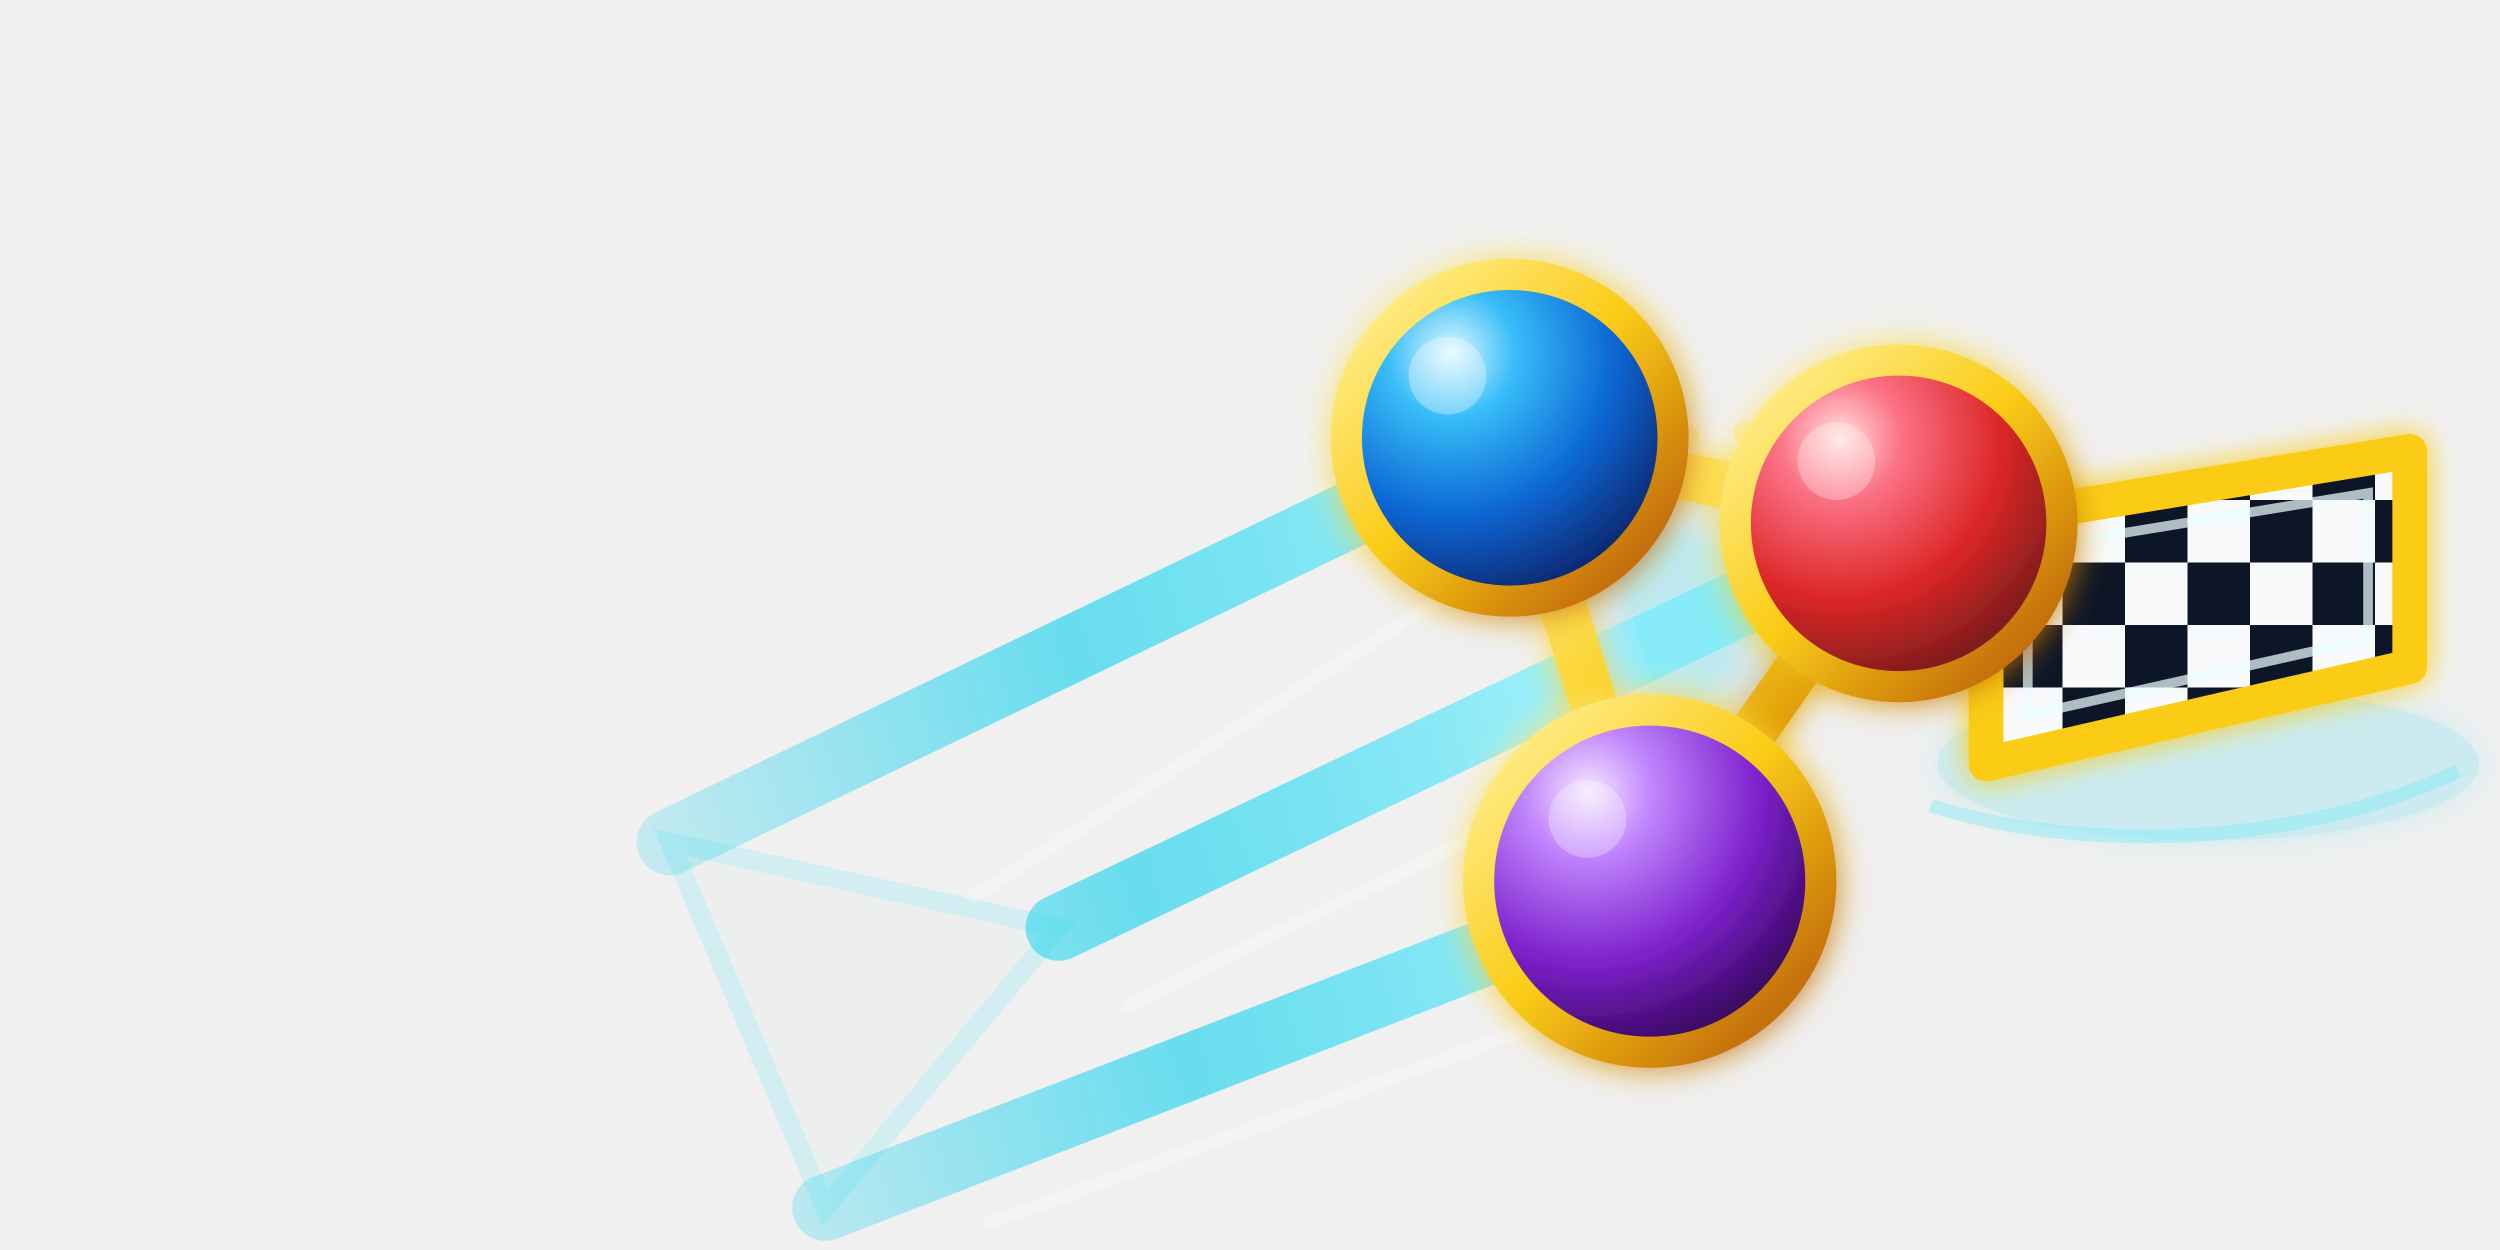
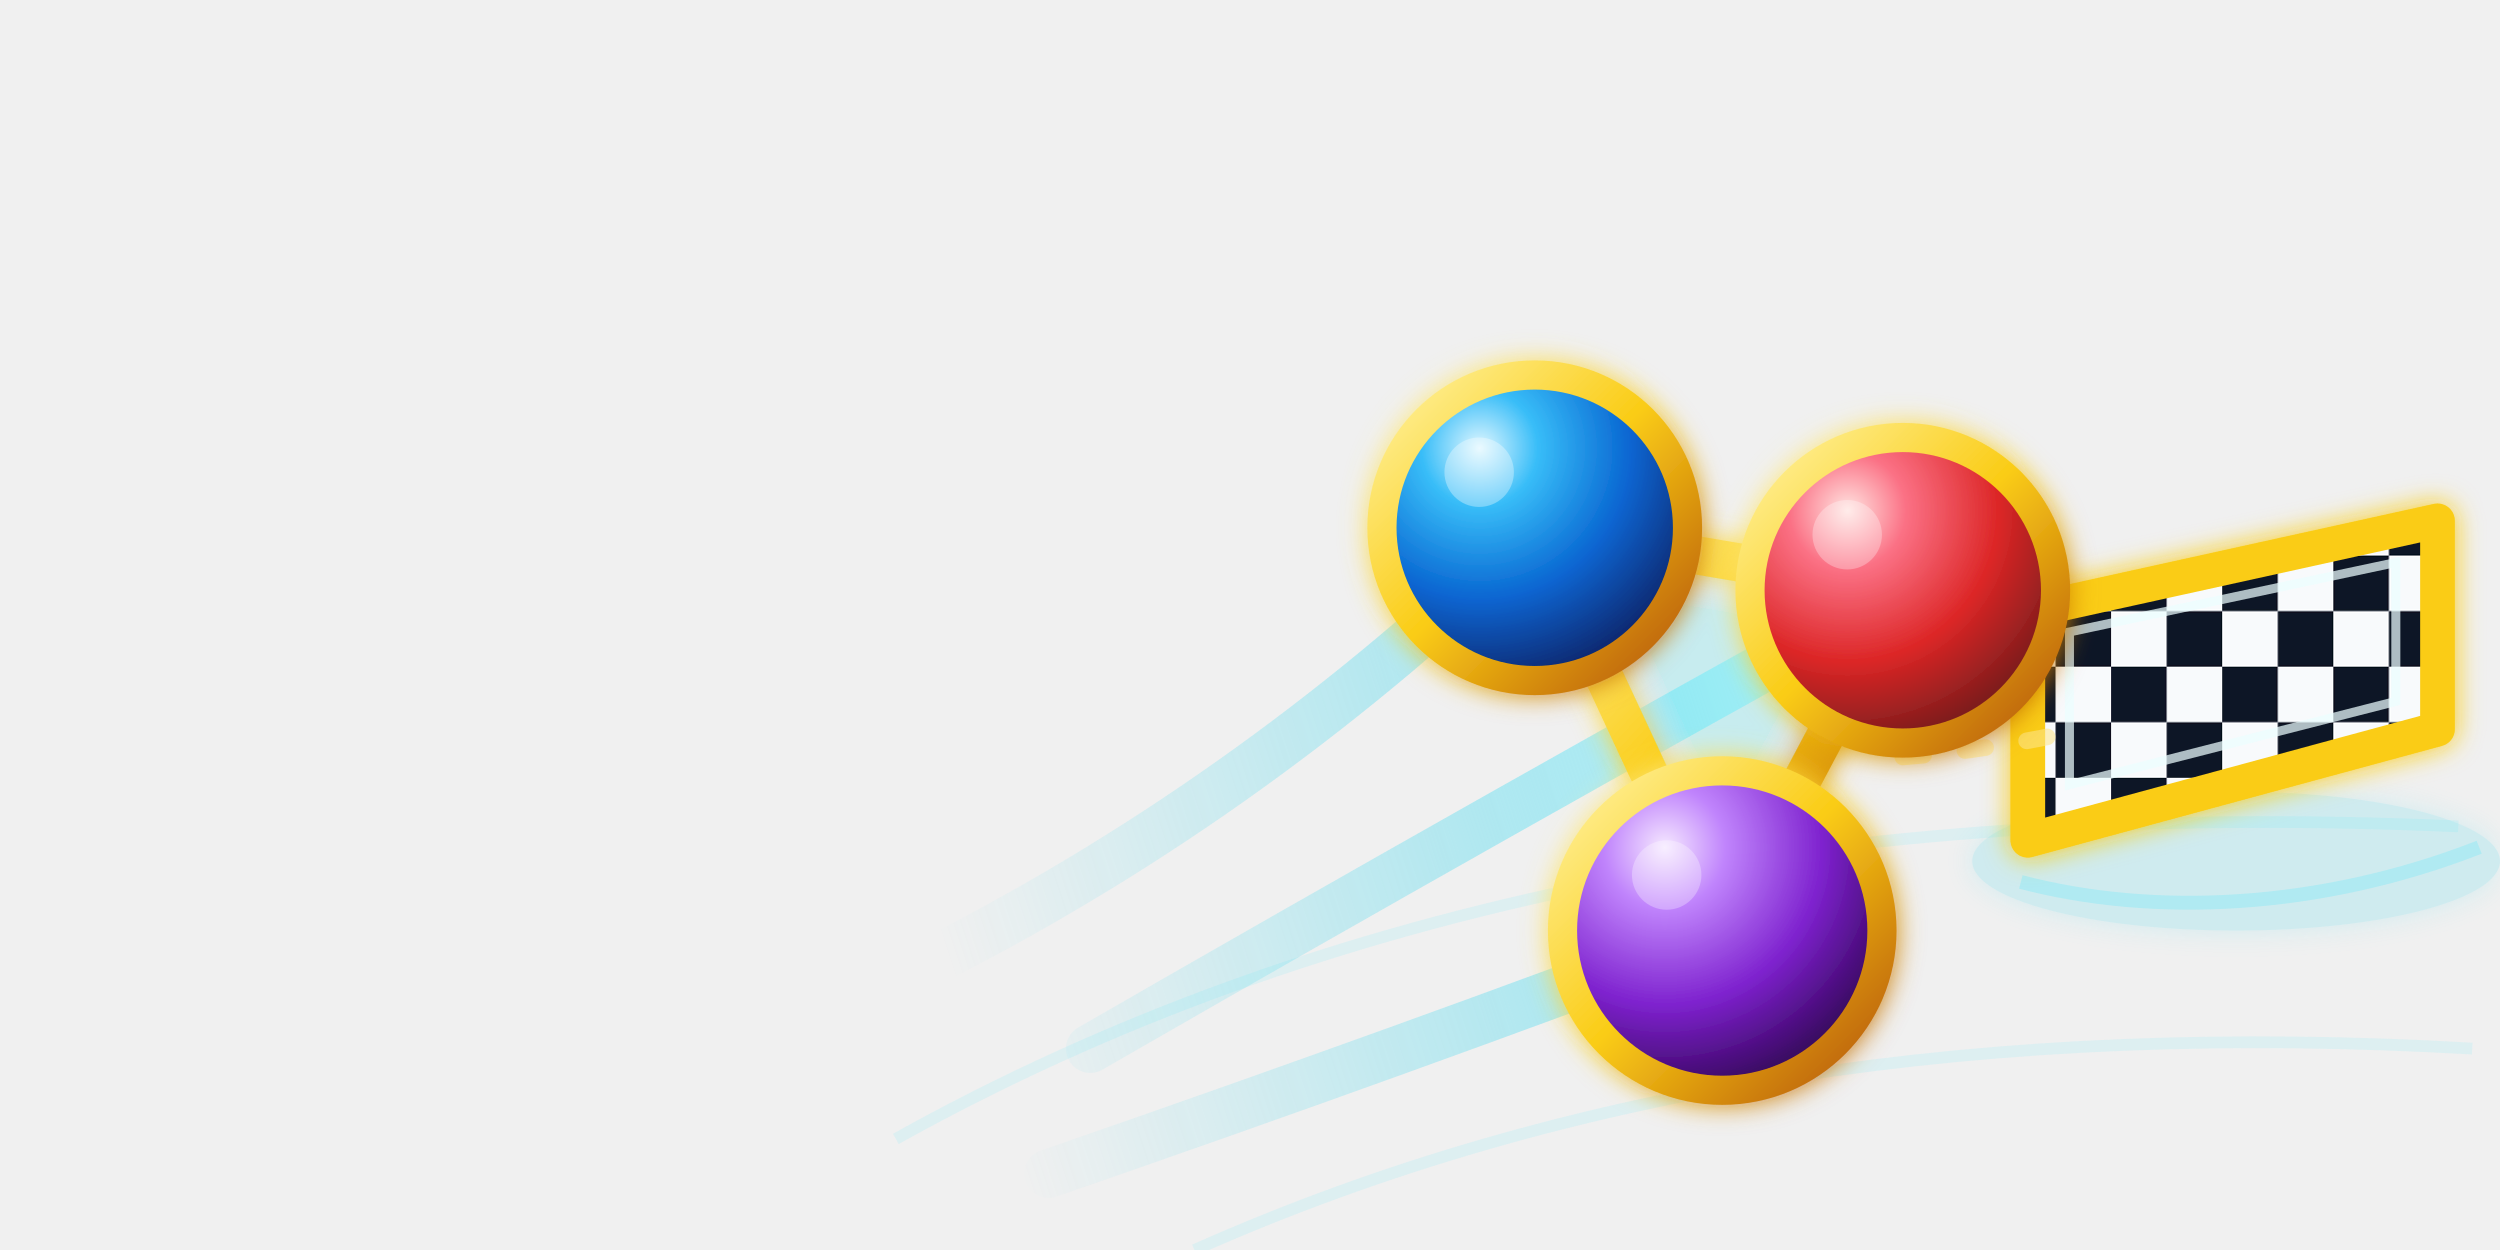
<svg xmlns="http://www.w3.org/2000/svg" viewBox="0 0 360 180" role="presentation">
  <defs>
    <linearGradient id="gold" x1="0" y1="0" x2="1" y2="1">
      <stop stop-color="#fff3a1" />
      <stop offset=".48" stop-color="#facc15" />
      <stop offset="1" stop-color="#b45309" />
    </linearGradient>
    <radialGradient id="blue" cx="32%" cy="24%" r="76%">
-       <stop stop-color="#dff8ff" />
-       <stop offset=".26" stop-color="#38bdf8" />
-       <stop offset=".66" stop-color="#0b66d4" />
+       <stop stop-color="#e0f7ff" />
+       <stop offset=".25" stop-color="#38bdf8" />
+       <stop offset=".65" stop-color="#0865d1" />
      <stop offset="1" stop-color="#072b75" />
    </radialGradient>
    <radialGradient id="red" cx="32%" cy="24%" r="76%">
-       <stop stop-color="#ffe3df" />
+       <stop stop-color="#ffe4e1" />
      <stop offset=".25" stop-color="#fb7185" />
      <stop offset=".65" stop-color="#dc2626" />
      <stop offset="1" stop-color="#7f1d1d" />
    </radialGradient>
    <radialGradient id="purple" cx="32%" cy="24%" r="76%">
      <stop stop-color="#f5e8ff" />
      <stop offset=".25" stop-color="#c084fc" />
      <stop offset=".65" stop-color="#7e22ce" />
      <stop offset="1" stop-color="#3b0764" />
    </radialGradient>
-     <linearGradient id="trail" x1="86" y1="143" x2="236" y2="101" gradientUnits="userSpaceOnUse">
+     <linearGradient id="guide" x1="136" y1="137" x2="252" y2="99" gradientUnits="userSpaceOnUse">
      <stop stop-color="#22d3ee" stop-opacity="0" />
-       <stop offset=".56" stop-color="#22d3ee" stop-opacity=".66" />
-       <stop offset="1" stop-color="#a5f3fc" stop-opacity=".92" />
+       <stop offset=".58" stop-color="#22d3ee" stop-opacity=".28" />
+       <stop offset="1" stop-color="#a5f3fc" stop-opacity=".68" />
    </linearGradient>
-     <pattern id="checks" width="18" height="18" patternUnits="userSpaceOnUse">
-       <rect width="18" height="18" fill="#f8fafc" />
-       <rect width="9" height="9" fill="#111827" />
-       <rect x="9" y="9" width="9" height="9" fill="#111827" />
+     <pattern id="checks" width="16" height="16" patternUnits="userSpaceOnUse">
+       <rect width="16" height="16" fill="#f8fafc" />
+       <rect width="8" height="8" fill="#111827" />
+       <rect x="8" y="8" width="8" height="8" fill="#111827" />
    </pattern>
    <filter id="glow" x="-35%" y="-35%" width="170%" height="170%">
-       <feGaussianBlur stdDeviation="2.1" result="b" />
+       <feGaussianBlur stdDeviation="1.9" result="b" />
      <feMerge>
        <feMergeNode in="b" />
        <feMergeNode in="SourceGraphic" />
      </feMerge>
    </filter>
  </defs>
-   <ellipse cx="318" cy="110" rx="39" ry="11" fill="#22d3ee" opacity=".18" filter="url(#glow)" />
-   <path d="M286 75 347 65 347 96 286 110Z" fill="url(#checks)" stroke="#facc15" stroke-width="5" stroke-linejoin="round" filter="url(#glow)" />
-   <path d="M292 79 341 71 341 92 292 103Z" fill="none" stroke="#ecfeff" stroke-width="1.4" opacity=".72" />
-   <path d="M278 116c22 7 53 6 76-5" fill="none" stroke="#67e8f9" stroke-width="2" opacity=".34" />
-   <g transform="translate(-29 -12) scale(1.12)">
-     <path d="M112 119 162 130 132 166 112 119Z" fill="#22d3ee" fill-opacity=".05" stroke="#67e8f9" stroke-width="2.5" opacity=".22" />
-     <path d="M112 119 218 68M162 130 269 79M132 166 238 125" fill="none" stroke="url(#trail)" stroke-width="8.5" stroke-linecap="round" />
-     <path d="M151 126 220 82M171 140 267 93M153 168 239 137" fill="none" stroke="#fff" stroke-width="1.7" stroke-linecap="round" opacity=".25" />
-     <path d="M220 67 270 78 238 124 220 67Z" fill="#22d3ee" fill-opacity=".11" stroke="url(#gold)" stroke-width="6" stroke-linejoin="round" filter="url(#glow)" />
-     <path d="M239 67c23-2 36-1 51 2" fill="none" stroke="#fde68a" stroke-width="2.6" stroke-linecap="round" stroke-dasharray="4 7" opacity=".58" />
-     <g filter="url(#glow)">
-       <circle cx="220" cy="67" r="21" fill="url(#blue)" stroke="url(#gold)" stroke-width="4" />
-       <circle cx="270" cy="78" r="21" fill="url(#red)" stroke="url(#gold)" stroke-width="4" />
-       <circle cx="238" cy="124" r="22" fill="url(#purple)" stroke="url(#gold)" stroke-width="4" />
-       <circle cx="212" cy="59" r="5" fill="#fff" opacity=".32" />
-       <circle cx="262" cy="70" r="5" fill="#fff" opacity=".28" />
-       <circle cx="230" cy="116" r="5" fill="#fff" opacity=".28" />
-     </g>
+   <path d="M129 164c61-34 135-49 225-45M172 180c54-24 115-33 184-29" fill="none" stroke="#67e8f9" stroke-width="1.7" opacity=".14" />
+   <ellipse cx="322" cy="124" rx="38" ry="10" fill="#22d3ee" opacity=".16" filter="url(#glow)" />
+   <path d="M292 88 351 75 351 105 292 121Z" fill="url(#checks)" stroke="#facc15" stroke-width="5" stroke-linejoin="round" filter="url(#glow)" />
+   <path d="M298 91 345 81 345 101 298 113Z" fill="none" stroke="#ecfeff" stroke-width="1.3" opacity=".72" />
+   <path d="M291 127c19 5 43 4 66-5" fill="none" stroke="#67e8f9" stroke-width="2" opacity=".3" />
+   <path d="M135 138Q182 114 221 76M157 151Q216 117 274 85M151 169Q203 151 248 134" fill="none" stroke="url(#guide)" stroke-width="7" stroke-linecap="round" />
+   <path d="M221 76 274 85 248 134 221 76Z" fill="#22d3ee" fill-opacity=".09" stroke="url(#gold)" stroke-width="5.5" stroke-linejoin="round" filter="url(#glow)" />
+   <path d="M274 109Q287 108 300 105" fill="none" stroke="#fde68a" stroke-width="2.4" stroke-linecap="round" stroke-dasharray="3 6" opacity=".58" />
+   <g filter="url(#glow)">
+     <circle cx="221" cy="76" r="22" fill="url(#blue)" stroke="url(#gold)" stroke-width="4.2" />
+     <circle cx="274" cy="85" r="22" fill="url(#red)" stroke="url(#gold)" stroke-width="4.2" />
+     <circle cx="248" cy="134" r="23" fill="url(#purple)" stroke="url(#gold)" stroke-width="4.2" />
+     <circle cx="213" cy="68" r="5" fill="#fff" opacity=".33" />
+     <circle cx="266" cy="77" r="5" fill="#fff" opacity=".29" />
+     <circle cx="240" cy="126" r="5" fill="#fff" opacity=".29" />
  </g>
</svg>
